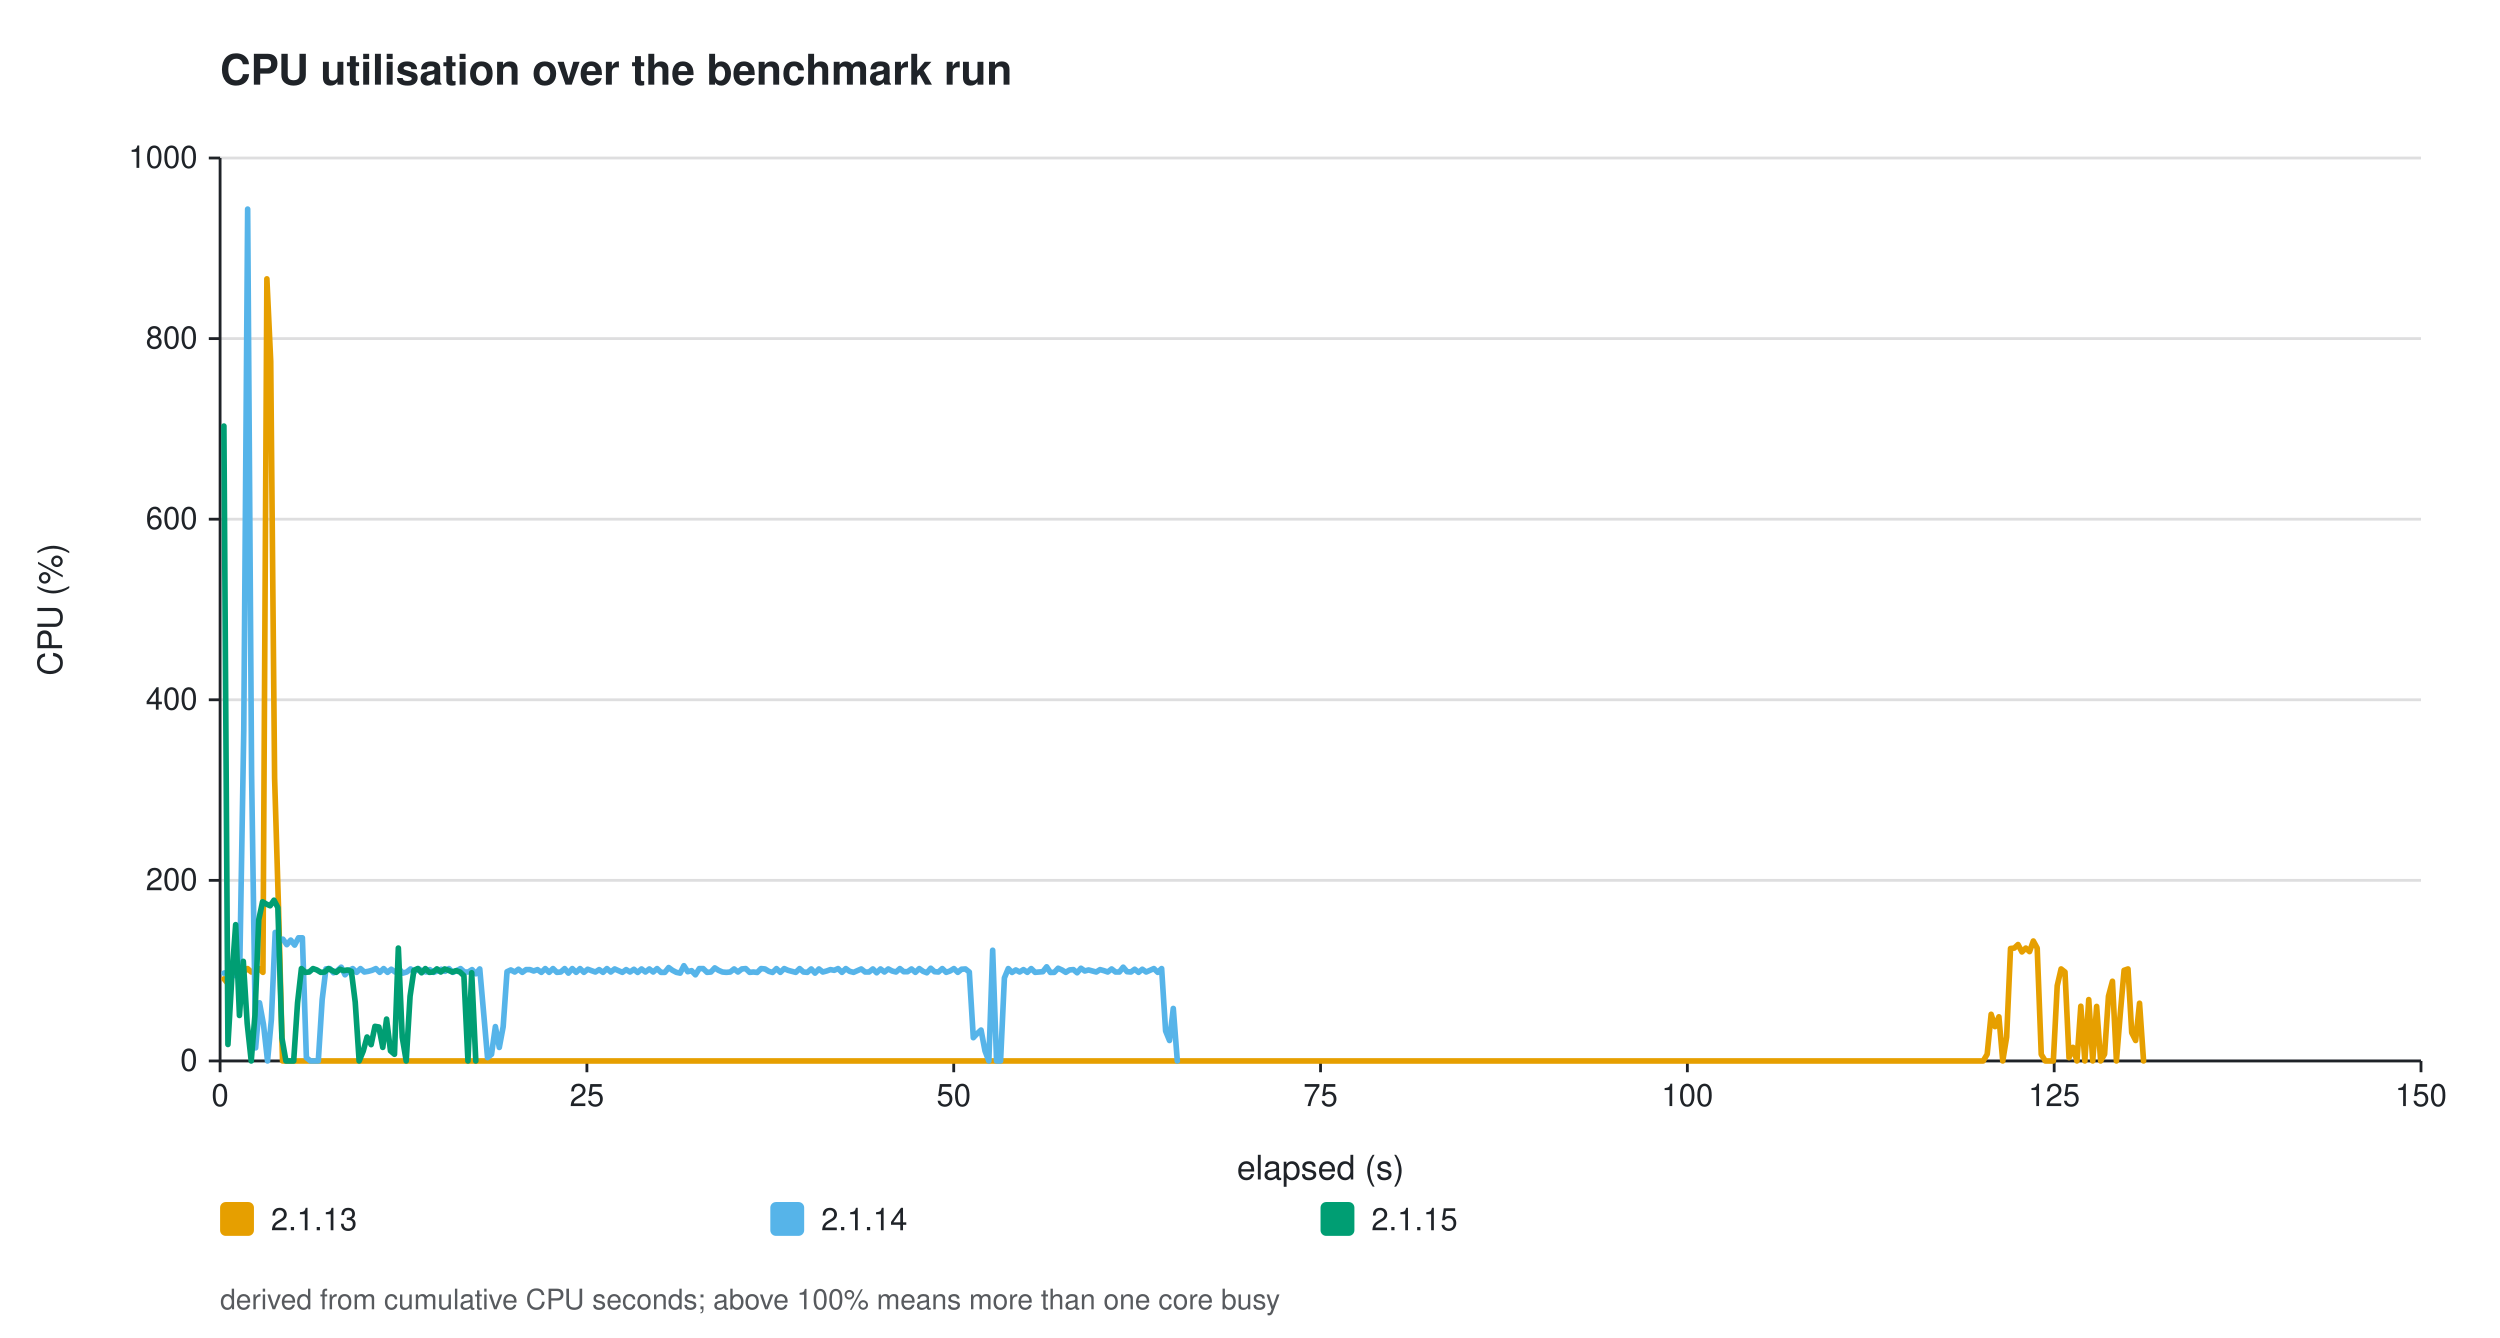
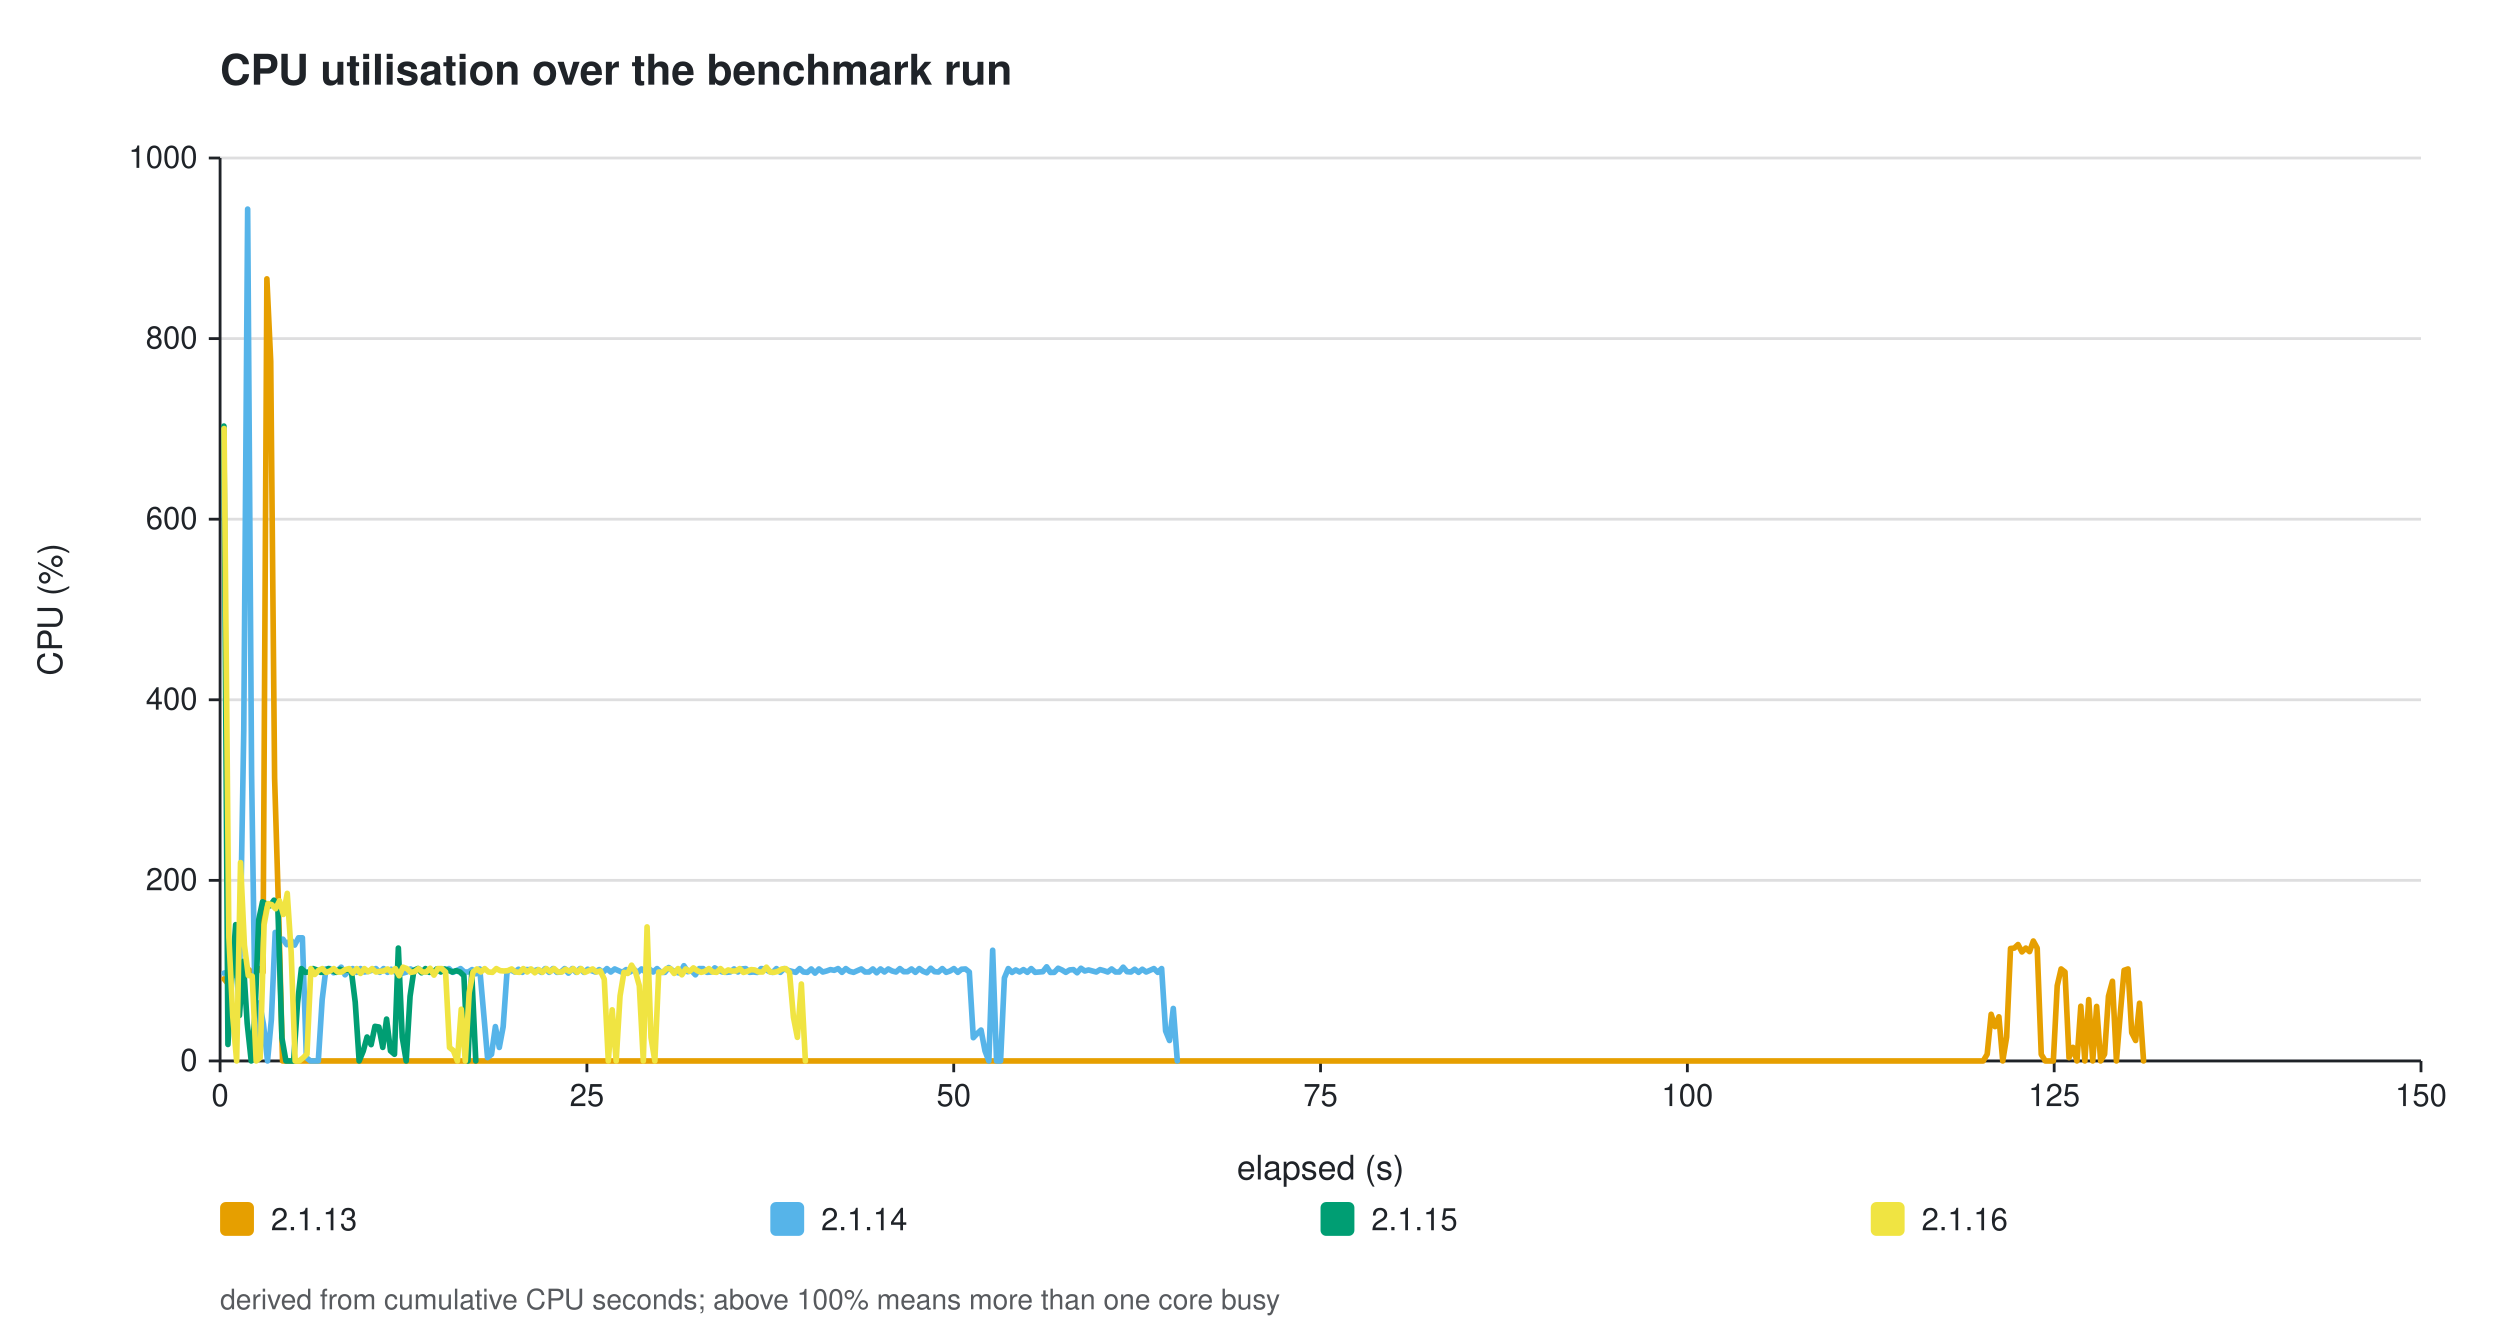
<svg xmlns="http://www.w3.org/2000/svg" width="886.00" height="474.00" viewBox="0 0 886.00 474.00" role="img" aria-labelledby="chart-title">
  <style>
    :root { color: #1F2328; }
    .chrome { stroke: currentColor; fill: none; stroke-width: 1; }
    .grid { stroke: currentColor; stroke-width: 1; opacity: 0.15; }
    text { fill: currentColor; font-family: -apple-system, BlinkMacSystemFont, 'Segoe UI', Helvetica, Arial, sans-serif; font-size: 11px; }
    .title { font-size: 15px; font-weight: 600; }
    .axis-title { font-size: 12px; }
    .note { font-size: 10px; opacity: 0.75; }
    .series { fill: none; stroke-width: 2; stroke-linejoin: round; stroke-linecap: round; }
    .hatch { stroke: #1F2328; stroke-width: 1.2; opacity: 0.75; }
    .s0 { stroke: #E69F00; }
    .f0 { fill: #E69F00; }
    .s1 { stroke: #56B4E9; }
    .f1 { fill: #56B4E9; }
    .s2 { stroke: #009E73; }
    .f2 { fill: #009E73; }
+     .s3 { stroke: #F0E442; }
+     .f3 { fill: #F0E442; }
    @media (prefers-color-scheme: dark) {
      :root { color: #E6EDF3; }
      .hatch { stroke: #E6EDF3; }
    }
  </style>
  <text class="title" x="78.00" y="30.00">CPU utilisation over the benchmark run</text>
  <line class="grid" x1="78.00" y1="376.00" x2="858.00" y2="376.00" />
  <line class="chrome" x1="74.00" y1="376.00" x2="78.00" y2="376.00" />
  <text x="70.00" y="379.50" text-anchor="end">0</text>
  <line class="grid" x1="78.00" y1="312.00" x2="858.00" y2="312.00" />
  <line class="chrome" x1="74.00" y1="312.00" x2="78.00" y2="312.00" />
  <text x="70.00" y="315.50" text-anchor="end">200</text>
  <line class="grid" x1="78.00" y1="248.00" x2="858.00" y2="248.00" />
  <line class="chrome" x1="74.00" y1="248.00" x2="78.00" y2="248.00" />
  <text x="70.00" y="251.50" text-anchor="end">400</text>
  <line class="grid" x1="78.00" y1="184.00" x2="858.00" y2="184.00" />
  <line class="chrome" x1="74.00" y1="184.00" x2="78.00" y2="184.00" />
  <text x="70.00" y="187.50" text-anchor="end">600</text>
  <line class="grid" x1="78.00" y1="120.00" x2="858.00" y2="120.00" />
  <line class="chrome" x1="74.00" y1="120.00" x2="78.00" y2="120.00" />
  <text x="70.00" y="123.50" text-anchor="end">800</text>
  <line class="grid" x1="78.00" y1="56.00" x2="858.00" y2="56.00" />
  <line class="chrome" x1="74.00" y1="56.00" x2="78.00" y2="56.00" />
  <text x="70.00" y="59.50" text-anchor="end">1000</text>
  <line class="chrome" x1="78.00" y1="376.00" x2="78.00" y2="380.00" />
  <text x="78.00" y="392.00" text-anchor="middle">0</text>
  <line class="chrome" x1="208.00" y1="376.00" x2="208.00" y2="380.00" />
  <text x="208.00" y="392.00" text-anchor="middle">25</text>
  <line class="chrome" x1="338.00" y1="376.00" x2="338.00" y2="380.00" />
  <text x="338.00" y="392.00" text-anchor="middle">50</text>
  <line class="chrome" x1="468.00" y1="376.00" x2="468.00" y2="380.00" />
  <text x="468.00" y="392.00" text-anchor="middle">75</text>
  <line class="chrome" x1="598.00" y1="376.00" x2="598.00" y2="380.00" />
  <text x="598.00" y="392.00" text-anchor="middle">100</text>
  <line class="chrome" x1="728.00" y1="376.00" x2="728.00" y2="380.00" />
  <text x="728.00" y="392.00" text-anchor="middle">125</text>
  <line class="chrome" x1="858.00" y1="376.00" x2="858.00" y2="380.00" />
  <text x="858.00" y="392.00" text-anchor="middle">150</text>
  <line class="chrome" x1="78.00" y1="56.00" x2="78.00" y2="376.00" />
  <line class="chrome" x1="78.00" y1="376.00" x2="858.00" y2="376.00" />
  <text class="axis-title" x="468.00" y="418.00" text-anchor="middle">elapsed (s)</text>
  <text class="axis-title" x="22.00" y="216.00" text-anchor="middle" transform="rotate(-90 22.00 216.00)">CPU (%)</text>
  <polyline class="series s0" points="79.39,346.91 80.85,348.67 82.23,344.48 83.58,342.90 84.96,344.60 86.34,344.48 87.71,343.27 89.08,344.48 90.43,343.88 91.80,343.27 93.18,344.60 94.58,98.83 95.94,128.06 97.32,275.77 98.70,321.66 100.13,376.00 101.54,376.00 102.97,376.00 104.37,376.00 105.76,376.00 107.17,376.00 108.58,376.00 110.00,376.00 111.38,376.00 112.77,376.00 114.13,376.00 115.52,376.00 116.92,376.00 118.33,376.00 119.70,376.00 121.12,376.00 122.54,376.00 123.98,376.00 125.41,376.00 126.84,376.00 128.28,376.00 129.66,376.00 131.02,376.00 132.40,376.00 133.83,376.00 135.24,376.00 136.67,376.00 138.10,376.00 139.51,376.00 140.91,376.00 142.28,376.00 143.70,376.00 145.11,376.00 146.52,376.00 147.93,376.00 149.36,376.00 150.77,376.00 152.17,376.00 153.58,376.00 155.02,376.00 156.42,376.00 157.83,376.00 159.20,376.00 160.62,376.00 162.02,376.00 163.45,376.00 164.87,376.00 166.25,376.00 167.68,376.00 169.12,376.00 170.51,376.00 171.90,376.00 173.31,376.00 174.69,376.00 176.13,376.00 177.54,376.00 178.96,376.00 180.39,376.00 181.80,376.00 183.23,376.00 184.64,376.00 186.05,376.00 187.43,376.00 188.85,376.00 190.27,376.00 191.68,376.00 193.09,376.00 194.52,376.00 195.95,376.00 197.28,376.00 198.66,376.00 200.11,376.00 201.53,376.00 202.87,376.00 204.30,376.00 205.71,376.00 207.13,376.00 208.49,376.00 209.85,376.00 211.27,376.00 212.70,376.00 214.11,376.00 215.52,376.00 216.95,376.00 218.36,376.00 219.76,376.00 221.15,376.00 222.56,376.00 223.92,376.00 225.30,376.00 226.71,376.00 228.13,376.00 229.50,376.00 230.87,376.00 232.30,376.00 233.70,376.00 235.09,376.00 236.53,376.00 237.96,376.00 239.34,376.00 240.76,376.00 242.19,376.00 243.61,376.00 245.02,376.00 246.45,376.00 247.86,376.00 249.29,376.00 250.70,376.00 252.08,376.00 253.45,376.00 254.83,376.00 256.26,376.00 257.63,376.00 259.06,376.00 260.40,376.00 261.81,376.00 263.23,376.00 264.65,376.00 266.04,376.00 267.46,376.00 268.88,376.00 270.28,376.00 271.71,376.00 273.12,376.00 274.55,376.00 275.93,376.00 277.30,376.00 278.68,376.00 280.11,376.00 281.51,376.00 282.94,376.00 284.36,376.00 285.80,376.00 287.22,376.00 288.63,376.00 290.02,376.00 291.40,376.00 292.81,376.00 294.24,376.00 295.66,376.00 297.03,376.00 298.45,376.00 299.88,376.00 301.26,376.00 302.69,376.00 304.11,376.00 305.48,376.00 306.86,376.00 308.28,376.00 309.71,376.00 311.08,376.00 312.48,376.00 313.93,376.00 315.36,376.00 316.75,376.00 318.13,376.00 319.52,376.00 320.90,376.00 322.31,376.00 323.75,376.00 325.16,376.00 326.54,376.00 327.91,376.00 329.34,376.00 330.70,376.00 332.09,376.00 333.44,376.00 334.89,376.00 336.29,376.00 337.73,376.00 339.16,376.00 340.58,376.00 341.99,376.00 343.40,376.00 344.82,376.00 346.23,376.00 347.65,376.00 349.03,376.00 350.44,376.00 351.86,376.00 353.28,376.00 354.71,376.00 356.09,376.00 357.51,376.00 358.86,376.00 360.25,376.00 361.67,376.00 363.08,376.00 364.48,376.00 365.90,376.00 367.33,376.00 368.70,376.00 370.13,376.00 371.56,376.00 372.96,376.00 374.37,376.00 375.80,376.00 377.21,376.00 378.64,376.00 380.05,376.00 381.47,376.00 382.84,376.00 384.27,376.00 385.66,376.00 387.09,376.00 388.51,376.00 389.90,376.00 391.32,376.00 392.67,376.00 394.10,376.00 395.49,376.00 396.98,376.00 398.40,376.00 399.83,376.00 401.20,376.00 402.59,376.00 404.03,376.00 405.45,376.00 406.86,376.00 408.27,376.00 409.64,376.00 411.02,376.00 412.45,376.00 413.85,376.00 415.26,376.00 416.63,376.00 418.04,376.00 419.46,376.00 420.88,376.00 422.29,376.00 423.72,376.00 425.11,376.00 426.52,376.00 427.91,376.00 429.33,376.00 430.76,376.00 432.14,376.00 433.56,376.00 434.95,376.00 436.33,376.00 437.69,376.00 439.10,376.00 440.50,376.00 441.84,376.00 443.20,376.00 444.62,376.00 446.05,376.00 447.46,376.00 448.90,376.00 450.33,376.00 451.75,376.00 453.14,376.00 454.56,376.00 455.98,376.00 457.42,376.00 458.82,376.00 460.25,376.00 461.68,376.00 463.11,376.00 464.52,376.00 465.95,376.00 467.38,376.00 468.75,376.00 470.16,376.00 471.57,376.00 472.99,376.00 474.40,376.00 475.79,376.00 477.22,376.00 478.66,376.00 480.07,376.00 481.56,376.00 482.97,376.00 484.37,376.00 485.80,376.00 487.23,376.00 488.66,376.00 490.08,376.00 491.46,376.00 492.88,376.00 494.27,376.00 495.64,376.00 497.08,376.00 498.51,376.00 499.88,376.00 501.29,376.00 502.70,376.00 504.13,376.00 505.50,376.00 506.90,376.00 508.34,376.00 509.72,376.00 511.11,376.00 512.55,376.00 513.95,376.00 515.33,376.00 516.76,376.00 518.19,376.00 519.61,376.00 520.99,376.00 522.41,376.00 523.81,376.00 525.24,376.00 526.65,376.00 528.06,376.00 529.48,376.00 530.88,376.00 532.31,376.00 533.71,376.00 535.13,376.00 536.48,376.00 537.88,376.00 539.31,376.00 540.75,376.00 542.11,376.00 543.51,376.00 544.90,376.00 546.28,376.00 547.72,376.00 549.09,376.00 550.41,376.00 551.79,376.00 553.19,376.00 554.61,376.00 556.04,376.00 557.42,376.00 558.85,376.00 560.28,376.00 561.67,376.00 563.05,376.00 564.48,376.00 565.92,376.00 567.33,376.00 568.74,376.00 570.15,376.00 571.56,376.00 572.95,376.00 574.37,376.00 575.74,376.00 577.17,376.00 578.57,376.00 580.00,376.00 581.41,376.00 582.82,376.00 584.24,376.00 585.70,376.00 587.13,376.00 588.54,376.00 590.00,376.00 591.37,376.00 592.80,376.00 594.22,376.00 595.60,376.00 597.02,376.00 598.44,376.00 599.86,376.00 601.27,376.00 602.71,376.00 604.09,376.00 605.52,376.00 606.95,376.00 608.37,376.00 609.77,376.00 611.18,376.00 612.57,376.00 614.00,376.00 615.45,376.00 616.89,376.00 618.32,376.00 619.69,376.00 621.09,376.00 622.50,376.00 623.91,376.00 625.25,376.00 626.67,376.00 628.09,376.00 629.51,376.00 630.94,376.00 632.31,376.00 633.68,376.00 635.06,376.00 636.51,376.00 637.92,376.00 639.33,376.00 640.69,376.00 642.11,376.00 643.53,376.00 644.96,376.00 646.37,376.00 647.78,376.00 649.21,376.00 650.62,376.00 652.05,376.00 653.50,376.00 654.87,376.00 656.28,376.00 657.65,376.00 659.02,376.00 660.45,376.00 661.86,376.00 663.30,376.00 664.72,376.00 666.13,376.00 667.56,376.00 668.95,376.00 670.37,376.00 671.78,376.00 673.23,376.00 674.65,376.00 676.07,376.00 677.42,376.00 678.84,376.00 680.27,376.00 681.68,376.00 683.11,376.00 684.53,376.00 685.96,376.00 687.33,376.00 688.72,376.00 690.13,376.00 691.56,376.00 692.97,376.00 694.39,376.00 695.82,376.00 697.22,376.00 698.64,376.00 700.01,376.00 701.43,376.00 702.84,376.00 704.25,373.64 705.66,359.47 707.03,363.83 708.41,360.36 709.77,376.00 711.15,367.55 712.53,336.15 713.86,336.00 715.19,334.75 716.57,337.36 717.94,336.00 719.27,337.25 720.61,333.50 721.98,336.00 723.42,373.69 724.85,376.00 726.27,376.00 727.70,376.00 729.08,349.33 730.45,343.40 731.83,344.48 733.26,374.84 734.64,371.19 736.07,376.00 737.44,356.61 738.87,376.00 740.25,354.26 741.67,376.00 743.05,356.68 744.47,376.00 745.86,373.60 747.24,353.06 748.65,347.76 750.06,376.00 751.44,359.09 752.78,343.88 754.16,343.40 755.49,366.00 756.87,368.75 758.25,355.55 759.68,376.00" />
  <polyline class="series s1" points="79.36,344.87 80.84,344.56 82.21,343.15 83.58,345.81 84.96,343.27 86.39,258.90 87.77,74.11 89.16,274.13 90.59,371.36 91.97,355.39 93.38,363.06 94.81,376.00 96.17,361.40 97.53,330.46 98.88,332.92 100.27,332.85 101.64,334.79 103.04,333.17 104.42,334.94 105.79,332.36 107.16,332.36 108.58,374.83 110.01,376.00 111.43,376.00 112.80,376.00 114.18,354.26 115.51,343.37 116.88,343.27 118.21,344.75 119.56,344.00 120.92,342.77 122.28,345.47 123.63,344.00 125.00,343.27 126.38,344.60 127.75,343.27 129.13,344.48 130.49,344.24 131.84,343.88 133.21,343.27 134.59,344.60 135.96,343.27 137.34,344.60 138.67,343.50 140.04,344.48 141.42,343.40 142.76,344.87 144.13,344.48 145.51,343.40 146.87,344.37 148.25,343.27 149.60,344.12 150.98,344.48 152.31,343.63 153.69,344.60 155.05,344.12 156.38,343.50 157.74,344.24 159.11,343.27 160.49,344.60 161.84,344.00 163.22,343.27 164.59,344.48 165.96,344.48 167.30,343.63 168.65,345.11 170.02,343.40 171.37,358.64 172.78,374.82 174.19,373.65 175.56,363.83 176.95,371.21 178.32,363.88 179.69,344.37 181.03,343.75 182.41,344.48 183.74,343.50 185.11,344.60 186.45,343.63 187.79,343.63 189.14,344.12 190.48,343.63 191.86,344.60 193.23,343.27 194.61,344.60 195.98,343.27 197.36,344.60 198.73,344.48 200.11,343.27 201.44,344.87 202.82,343.27 204.19,344.60 205.57,343.27 206.94,344.60 208.28,343.50 209.63,344.00 211.00,344.48 212.34,343.63 213.71,344.60 215.09,343.27 216.46,344.48 217.84,343.40 219.19,344.00 220.57,344.60 221.90,343.63 223.28,344.48 224.66,343.52 225.99,344.63 227.36,343.40 228.74,344.48 230.12,343.40 231.49,344.48 232.86,343.27 234.24,344.60 235.62,344.60 236.97,342.90 238.32,343.88 239.70,344.60 241.04,344.87 242.37,342.25 243.73,344.37 245.09,344.00 246.45,345.47 247.82,343.27 249.19,343.27 250.57,344.60 251.95,344.48 253.31,343.02 254.65,343.88 256.03,344.48 257.41,344.60 258.78,344.48 260.16,343.40 261.53,344.48 262.91,343.40 264.28,343.27 265.66,344.60 267.03,344.48 268.36,344.63 269.73,343.27 271.11,343.40 272.47,344.24 273.80,344.63 275.17,343.27 276.55,344.60 277.92,343.27 279.27,343.88 280.63,344.24 282.01,344.60 283.38,343.27 284.75,344.48 286.13,344.60 287.51,343.40 288.84,344.87 290.22,343.40 291.60,344.48 292.95,344.12 294.29,343.63 295.64,343.88 297.01,343.27 298.39,344.60 299.76,343.27 301.12,344.24 302.50,344.60 303.85,344.00 305.23,343.40 306.60,344.48 307.98,344.48 309.35,343.40 310.68,344.75 312.06,343.40 313.44,344.48 314.81,343.40 316.17,344.12 317.54,344.48 318.92,343.27 320.28,344.37 321.65,344.37 323.03,343.40 324.41,344.60 325.78,343.27 327.14,344.24 328.47,344.75 329.84,343.15 331.21,344.37 332.58,344.48 333.95,343.27 335.33,344.60 336.69,344.12 338.06,343.27 339.44,344.60 340.77,343.50 342.15,343.40 343.52,344.48 344.94,367.76 346.31,366.30 347.68,365.05 349.08,372.44 350.44,376.00 351.80,336.77 353.18,376.00 354.60,376.00 355.96,346.57 357.33,343.27 358.66,344.63 360.00,343.75 361.37,344.48 362.71,343.63 364.09,344.60 365.46,343.27 366.84,344.60 368.21,344.48 369.58,344.37 370.93,342.64 372.25,344.63 373.63,344.60 375.00,343.15 376.34,343.75 377.72,344.60 379.06,343.75 380.40,343.63 381.73,344.75 383.09,343.15 384.45,344.12 385.79,343.75 387.15,344.12 388.52,344.48 389.86,343.63 391.21,344.00 392.58,344.48 393.96,343.40 395.34,344.48 396.71,344.48 398.06,342.77 399.43,344.37 400.80,344.48 402.13,343.50 403.51,344.60 404.84,343.50 406.21,344.48 407.56,343.88 408.93,343.27 410.31,344.60 411.68,343.27 413.09,365.37 414.47,368.75 415.81,357.40 417.24,376.00" />
  <polyline class="series s2" points="79.35,151.00 80.78,370.16 82.14,346.80 83.52,327.70 84.86,359.88 86.23,340.71 87.60,362.67 89.03,376.00 90.36,359.75 91.69,326.00 93.05,319.60 94.40,320.40 95.73,321.00 97.10,319.03 98.48,321.66 99.91,367.85 101.33,376.00 102.67,376.00 104.08,376.00 105.45,355.39 106.82,343.27 108.20,344.60 109.57,344.48 110.95,343.27 112.29,343.75 113.67,344.60 115.04,344.48 116.41,343.27 117.76,344.00 119.14,344.60 120.47,343.50 121.83,344.00 123.17,343.75 124.53,344.24 125.89,355.16 127.28,376.00 128.72,372.52 130.09,367.52 131.53,370.22 132.89,363.74 134.27,363.97 135.65,371.19 137.00,361.17 138.39,372.42 139.80,373.63 141.17,336.00 142.55,367.58 143.96,376.00 145.33,353.06 146.68,343.88 148.05,343.27 149.39,344.75 150.76,343.27 152.14,344.60 153.51,344.48 154.84,343.37 156.21,344.48 157.59,343.40 158.93,343.88 160.31,344.48 161.66,344.00 163.03,344.48 164.41,345.81 165.84,376.00 167.17,344.75 168.62,376.00" />
+   <polyline class="series s3" points="79.41,151.88 81.11,332.10 82.48,360.12 83.87,376.00 85.24,305.70 86.62,334.94 87.99,345.70 89.37,345.92 90.79,376.00 92.21,374.83 93.59,327.70 94.96,320.24 96.31,320.62 97.67,322.05 99.05,319.25 100.43,324.08 101.80,316.61 103.18,337.36 104.60,376.00 106.03,376.00 107.46,374.84 108.80,373.52 110.18,343.27 111.53,345.35 112.88,343.88 114.25,343.27 115.58,344.63 116.94,344.12 118.31,343.27 119.68,344.48 121.00,344.50 122.34,343.63 123.71,343.27 125.05,344.87 126.42,343.27 127.76,344.99 129.14,343.27 130.50,344.37 131.88,343.27 133.25,344.48 134.61,344.24 135.97,344.12 137.35,343.40 138.72,344.48 140.09,343.27 141.47,345.81 142.82,342.77 144.20,343.27 145.57,344.60 146.94,344.37 148.31,343.27 149.69,344.48 151.06,344.48 152.43,343.15 153.80,345.58 155.17,343.27 156.54,343.27 157.91,344.48 159.31,371.24 160.67,372.34 162.10,376.00 163.47,357.68 164.90,376.00 166.28,351.76 167.65,344.48 169.03,343.40 170.40,344.48 171.77,343.27 173.14,344.48 174.52,344.60 175.90,343.27 177.25,344.00 178.60,344.12 179.96,344.00 181.33,343.40 182.71,344.48 184.09,344.60 185.46,343.27 186.83,344.48 188.21,343.40 189.54,344.75 190.88,343.63 192.25,344.60 193.63,343.27 194.99,344.37 196.37,343.27 197.74,344.48 199.11,344.48 200.44,343.50 201.81,344.24 203.18,343.27 204.56,344.60 205.93,343.27 207.31,344.60 208.66,344.00 210.04,343.40 211.41,344.48 212.77,344.12 214.15,347.02 215.58,376.00 216.96,357.89 218.37,376.00 219.74,352.97 221.12,344.60 222.46,344.99 223.83,342.06 225.20,344.37 226.57,349.33 227.99,376.00 229.32,328.50 230.71,367.64 232.08,376.00 233.45,344.48 234.83,344.60 236.20,343.27 237.57,343.27 238.91,344.99 240.29,343.27 241.65,345.47 243.03,343.40 244.39,344.24 245.75,343.02 247.10,344.00 248.48,344.60 249.84,344.24 251.22,343.27 252.59,344.48 253.97,344.60 255.34,343.27 256.72,344.60 258.06,343.75 259.42,344.12 260.77,344.12 262.15,343.27 263.47,344.63 264.84,344.24 266.17,343.63 267.51,343.75 268.89,344.48 270.26,344.48 271.61,342.77 272.98,344.48 274.36,344.60 275.72,344.24 277.10,343.40 278.48,343.27 279.80,344.63 281.20,360.54 282.59,367.64 284.00,348.74 285.43,376.00" />
  <rect class="f0" x="78.00" y="426.00" width="12" height="12" rx="2" />
  <text x="96.00" y="436.00">2.1.13</text>
  <rect class="f1" x="273.00" y="426.00" width="12" height="12" rx="2" />
  <text x="291.00" y="436.00">2.1.14</text>
  <rect class="f2" x="468.00" y="426.00" width="12" height="12" rx="2" />
  <text x="486.00" y="436.00">2.1.15</text>
+   <rect class="f3" x="663.00" y="426.00" width="12" height="12" rx="2" />
+   <text x="681.00" y="436.00">2.1.16</text>
  <text class="note" x="78.00" y="464.00">derived from cumulative CPU seconds; above 100% means more than one core busy</text>
</svg>
